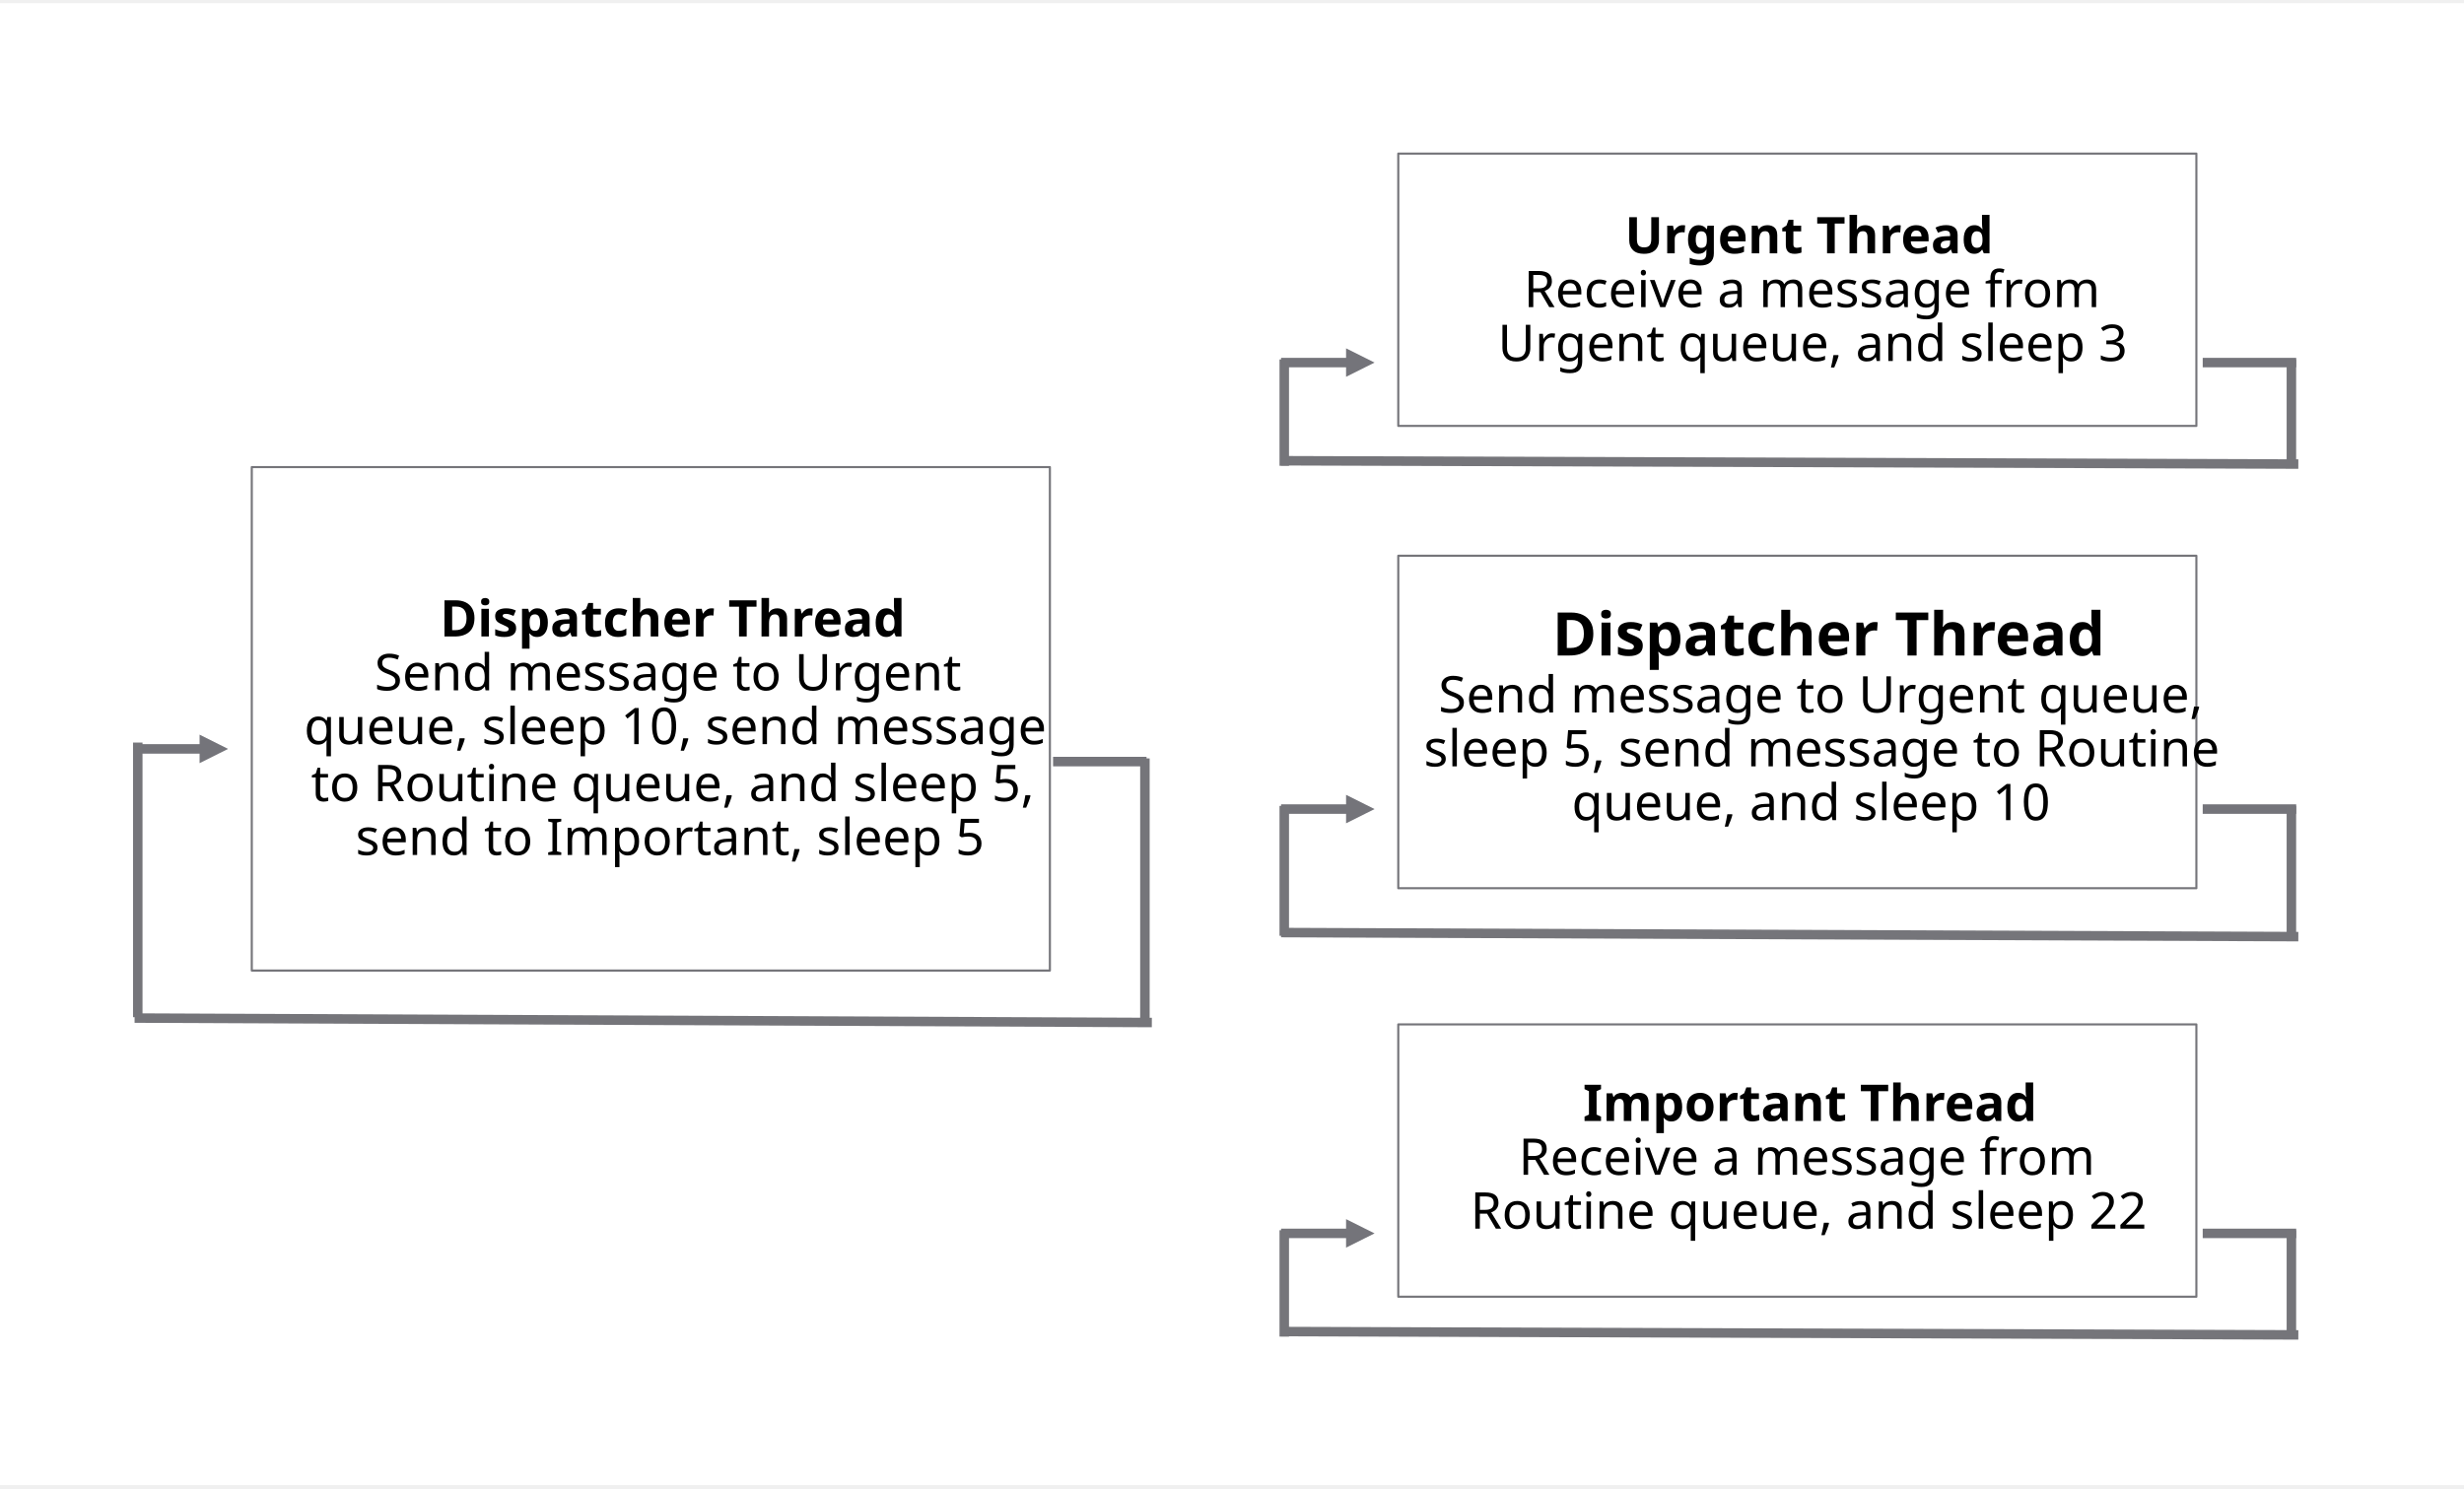
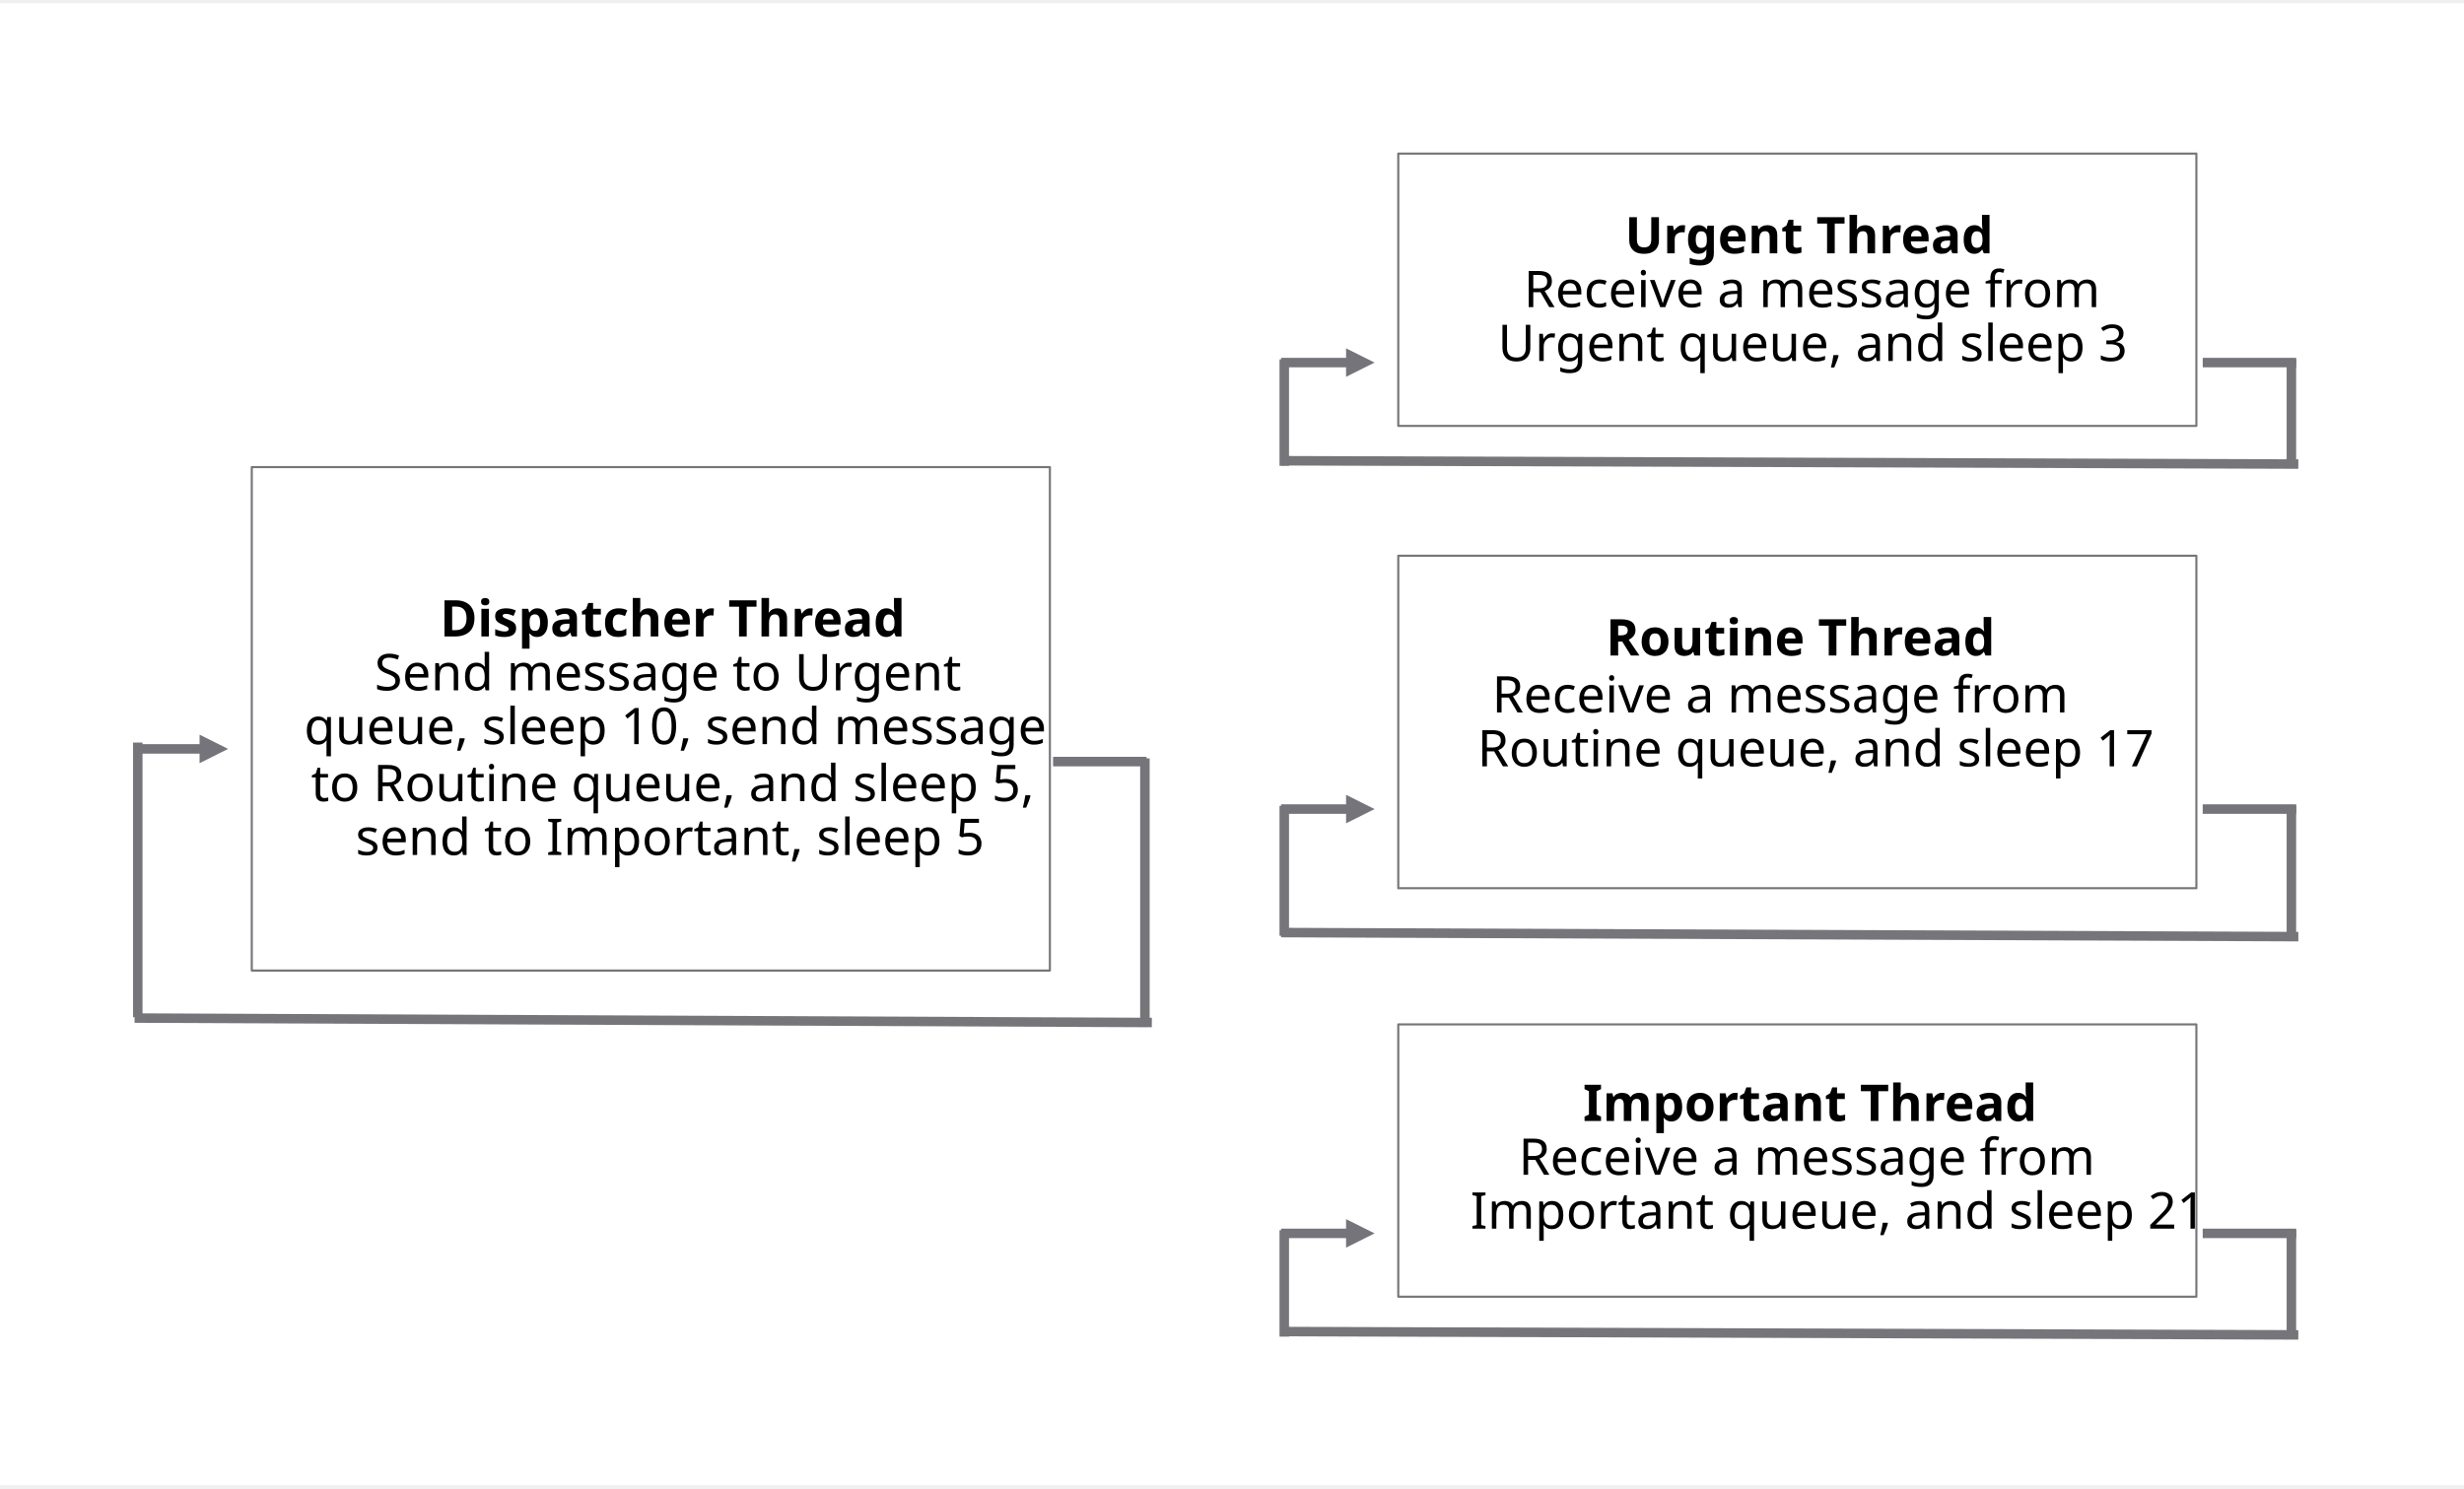
<svg xmlns="http://www.w3.org/2000/svg" width="778" height="470" overflow="hidden">
  <defs>
    <clipPath id="clip0">
      <rect x="453" y="149" width="778" height="470" />
    </clipPath>
  </defs>
  <g clip-path="url(#clip0)" transform="translate(-453 -149)">
    <rect x="453" y="150" width="778" height="468" fill="#FFFFFF" />
    <rect x="532.5" y="296.5" width="252" height="159" stroke="#75757A" stroke-width="0.667" stroke-linejoin="round" stroke-miterlimit="10" fill="none" />
    <text font-family="Segoe UI,Segoe UI_MSFontService,sans-serif" font-weight="600" font-size="16" transform="translate(591.907 350)">Dispatcher Thread<tspan font-weight="400" x="-20.647" y="17">Send message to Urgent </tspan>
      <tspan font-weight="400" x="-42.9" y="34">queue, sleep 10, send message </tspan>
      <tspan font-weight="400" x="-40.687" y="52">to Routine queue, and sleep 5, </tspan>
      <tspan font-weight="400" x="-26.647" y="69">send to Important, sleep 5</tspan>
    </text>
    <path d="M785.5 389.5 815.017 389.5" stroke="#74747A" stroke-width="3" stroke-linejoin="round" stroke-miterlimit="10" fill="none" fill-rule="evenodd" />
    <path d="M495.5 384 517.517 384 517.517 387 495.5 387ZM516.017 381 525.017 385.5 516.017 390Z" fill="#74747A" />
    <path d="M496.5 383.5 496.5 470.216" stroke="#75757A" stroke-width="3" stroke-linejoin="round" stroke-miterlimit="10" fill="none" fill-rule="evenodd" />
    <path d="M816.691 471.904 495.5 470.5" stroke="#75757A" stroke-width="3" stroke-linejoin="round" stroke-miterlimit="10" fill="none" fill-rule="evenodd" />
    <path d="M814.5 388.5 814.5 471.001" stroke="#75757A" stroke-width="3" stroke-linejoin="round" stroke-miterlimit="10" fill="none" fill-rule="evenodd" />
    <rect x="894.5" y="324.5" width="252" height="105" stroke="#75757A" stroke-width="0.667" stroke-linejoin="round" stroke-miterlimit="10" fill="none" />
-     <text font-family="Segoe UI,Segoe UI_MSFontService,sans-serif" font-weight="600" font-size="19" transform="translate(943.132 356)">Dispatcher Thread<tspan font-weight="400" font-size="16" x="-35.94" y="18">Send message to Urgent queue, </tspan>
-       <tspan font-weight="400" font-size="16" x="-40.567" y="35">sleep 5, send message to Routine </tspan>
-       <tspan font-weight="400" font-size="16" x="6.14" y="52">queue, and sleep 10</tspan>
+     <text font-family="Segoe UI,Segoe UI_MSFontService,sans-serif" font-weight="600" font-size="16" transform="translate(960.07 356)">Routine Thread<tspan font-weight="400" font-size="16" x="-35.94" y="18">Receive a message from</tspan>
+       <tspan font-weight="400" font-size="16" x="-40.567" y="35">Routine queue, and sleep 17</tspan>
    </text>
    <path d="M1148.5 404.5 1178.02 404.5" stroke="#74747A" stroke-width="3" stroke-linejoin="round" stroke-miterlimit="10" fill="none" fill-rule="evenodd" />
    <path d="M857.5 403 879.517 403 879.517 406 857.5 406ZM878.017 400 887.017 404.5 878.017 409Z" fill="#74747A" />
    <path d="M858.5 403.5 858.5 444.517" stroke="#75757A" stroke-width="3" stroke-linejoin="round" stroke-miterlimit="10" fill="none" fill-rule="evenodd" />
    <path d="M1178.69 444.784 857.5 443.5" stroke="#75757A" stroke-width="3" stroke-linejoin="round" stroke-miterlimit="10" fill="none" fill-rule="evenodd" />
    <path d="M1176.5 403.5 1176.5 444.517" stroke="#75757A" stroke-width="3" stroke-linejoin="round" stroke-miterlimit="10" fill="none" fill-rule="evenodd" />
    <rect x="894.5" y="197.5" width="252" height="86" stroke="#75757A" stroke-width="0.667" stroke-linejoin="round" stroke-miterlimit="10" fill="none" />
    <text font-family="Segoe UI,Segoe UI_MSFontService,sans-serif" font-weight="600" font-size="16" transform="translate(966.07 229)">Urgent Thread<tspan font-weight="400" x="-31.927" y="17">Receive a message from </tspan>
      <tspan font-weight="400" x="-40.113" y="34">Urgent queue, and sleep 3</tspan>
    </text>
    <path d="M1148.5 263.5 1178.02 263.5" stroke="#74747A" stroke-width="3" stroke-linejoin="round" stroke-miterlimit="10" fill="none" fill-rule="evenodd" />
    <path d="M857.5 262 879.517 262 879.517 265 857.5 265ZM878.017 259 887.017 263.5 878.017 268Z" fill="#74747A" />
    <path d="M858.5 262.5 858.5 296.084" stroke="#75757A" stroke-width="3" stroke-linejoin="round" stroke-miterlimit="10" fill="none" fill-rule="evenodd" />
    <path d="M1178.69 295.551 857.5 294.5" stroke="#75757A" stroke-width="3" stroke-linejoin="round" stroke-miterlimit="10" fill="none" fill-rule="evenodd" />
    <path d="M1176.5 262.5 1176.5 296.084" stroke="#75757A" stroke-width="3" stroke-linejoin="round" stroke-miterlimit="10" fill="none" fill-rule="evenodd" />
    <rect x="894.5" y="472.5" width="252" height="86" stroke="#75757A" stroke-width="0.667" stroke-linejoin="round" stroke-miterlimit="10" fill="none" />
    <text font-family="Segoe UI,Segoe UI_MSFontService,sans-serif" font-weight="600" font-size="16" transform="translate(952.799 503)">Important Thread<tspan font-weight="400" x="-20.293" y="17">Receive a message from </tspan>
-       <tspan font-weight="400" x="-35.527" y="34">Routine queue, and sleep 22</tspan>
+       <tspan font-weight="400" x="-35.527" y="34">Important queue, and sleep 21</tspan>
    </text>
    <path d="M1148.5 538.5 1178.02 538.5" stroke="#74747A" stroke-width="3" stroke-linejoin="round" stroke-miterlimit="10" fill="none" fill-rule="evenodd" />
    <path d="M857.5 537 879.517 537 879.517 540 857.5 540ZM878.017 534 887.017 538.5 878.017 543Z" fill="#74747A" />
    <path d="M858.5 537.5 858.5 571.084" stroke="#75757A" stroke-width="3" stroke-linejoin="round" stroke-miterlimit="10" fill="none" fill-rule="evenodd" />
    <path d="M1178.69 570.551 857.5 569.5" stroke="#75757A" stroke-width="3" stroke-linejoin="round" stroke-miterlimit="10" fill="none" fill-rule="evenodd" />
    <path d="M1176.5 537.5 1176.5 571.084" stroke="#75757A" stroke-width="3" stroke-linejoin="round" stroke-miterlimit="10" fill="none" fill-rule="evenodd" />
  </g>
</svg>
